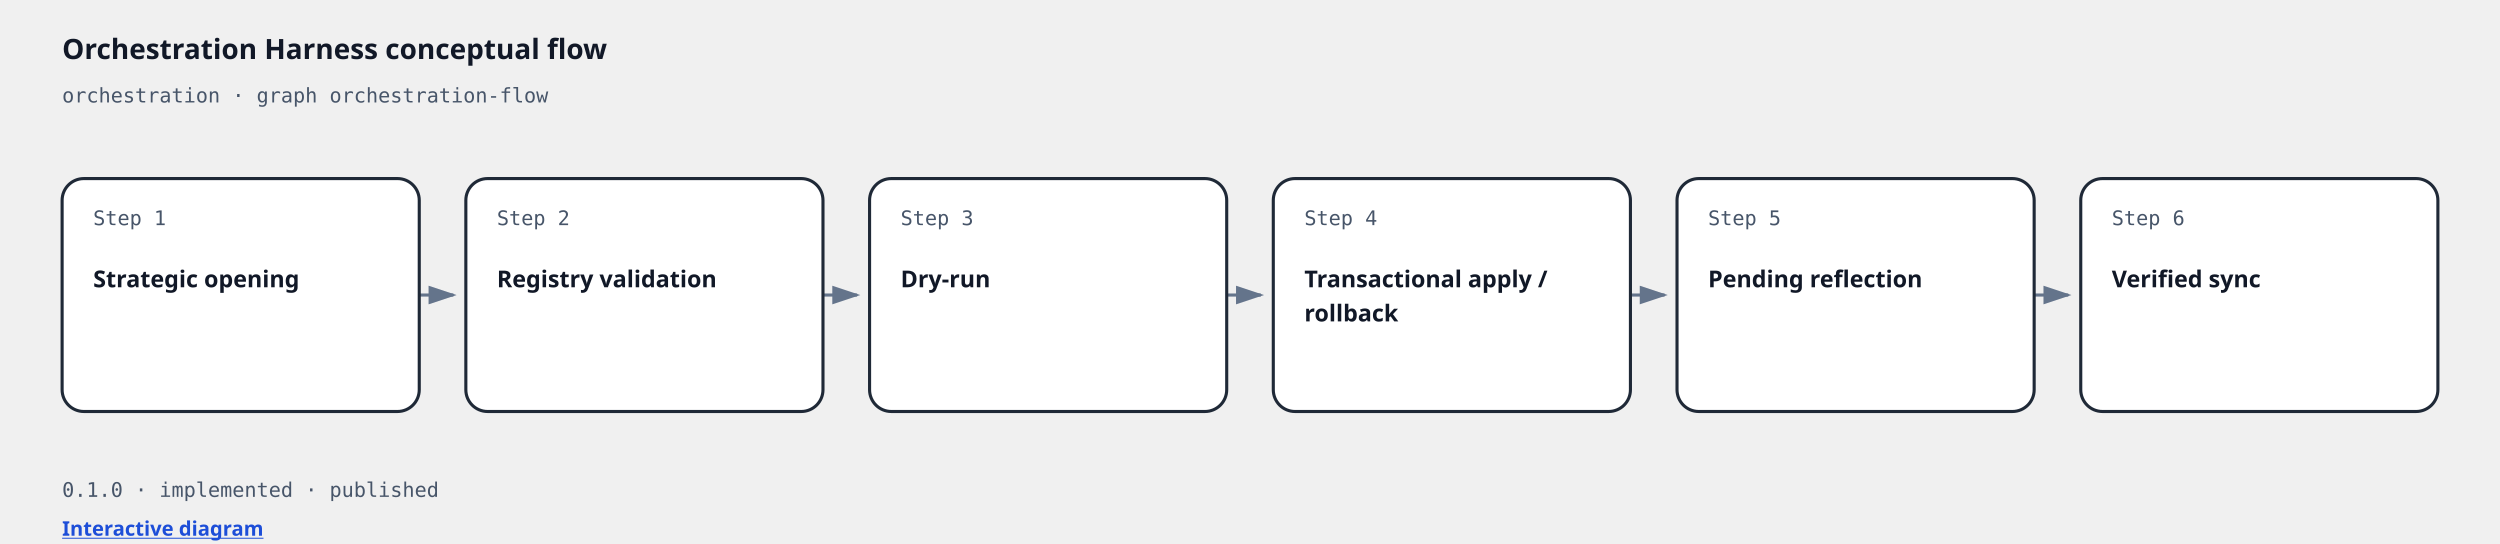
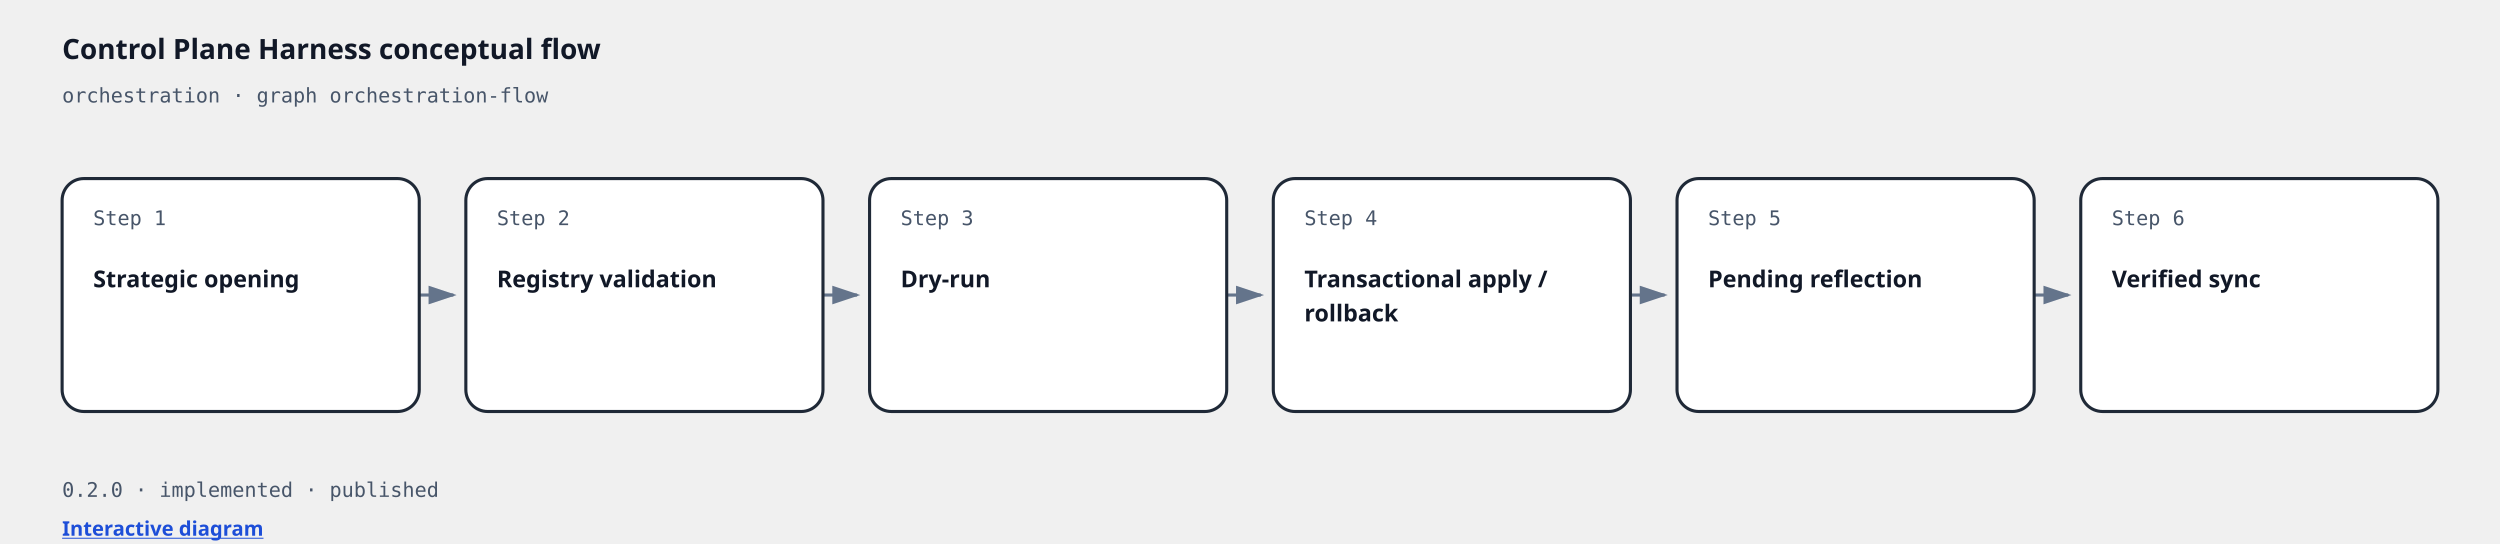
<svg xmlns="http://www.w3.org/2000/svg" width="1610" height="350" viewBox="0 0 1610 350" role="img" aria-labelledby="title description" data-graph-id="orchestration-flow" data-package-id="orchestration">
  <defs>
    <marker id="arrow" markerWidth="10" markerHeight="10" refX="8" refY="3" orient="auto" markerUnits="strokeWidth">
      <path d="M0,0 L0,6 L9,3 z" fill="#64748b" />
    </marker>
  </defs>
  <style>
    .surface { fill: #ffffff; stroke: #1f2937; stroke-width: 2; }
    .edge { fill: none; stroke: #64748b; stroke-width: 2; marker-end: url(#arrow); }
    .heading { fill: #111827; font: 600 18px ui-sans-serif, system-ui, sans-serif; }
    .step { fill: #111827; font: 600 15px ui-sans-serif, system-ui, sans-serif; }
    .meta { fill: #475569; font: 13px ui-monospace, SFMono-Regular, monospace; }
    .link { fill: #1d4ed8; font: 600 13px ui-sans-serif, system-ui, sans-serif; text-decoration: underline; }
  </style>
-   <text class="heading" x="40" y="38">Orchestration Harness conceptual flow</text>
+   <text class="heading" x="40" y="38">Control Plane Harness conceptual flow</text>
  <text class="meta" x="40" y="66">orchestration · graph orchestration-flow</text>
  <path class="edge" d="M 270 190 L 292 190" />
  <path class="edge" d="M 530 190 L 552 190" />
  <path class="edge" d="M 790 190 L 812 190" />
  <path class="edge" d="M 1050 190 L 1072 190" />
  <path class="edge" d="M 1310 190 L 1332 190" />
  <g aria-label="Step 1: Strategic opening. Open the Master control plane without mutation.">
    <rect class="surface" x="40" y="115" width="230" height="150" rx="14" />
    <text class="meta" x="60" y="145">Step 1</text>
    <text class="step" x="60" y="185">
      <tspan x="60" dy="0">Strategic opening</tspan>
    </text>
  </g>
  <g aria-label="Step 2: Registry validation. Validate the canonical registry and front boundaries.">
    <rect class="surface" x="300" y="115" width="230" height="150" rx="14" />
    <text class="meta" x="320" y="145">Step 2</text>
    <text class="step" x="320" y="185">
      <tspan x="320" dy="0">Registry validation</tspan>
    </text>
  </g>
  <g aria-label="Step 3: Dry-run. Preview the exact transactional mutation.">
    <rect class="surface" x="560" y="115" width="230" height="150" rx="14" />
    <text class="meta" x="580" y="145">Step 3</text>
    <text class="step" x="580" y="185">
      <tspan x="580" dy="0">Dry-run</tspan>
    </text>
  </g>
  <g aria-label="Step 4: Transactional apply / rollback. Apply through a journal or recover verified prior bytes.">
    <rect class="surface" x="820" y="115" width="230" height="150" rx="14" />
    <text class="meta" x="840" y="145">Step 4</text>
    <text class="step" x="840" y="185">
      <tspan x="840" dy="0">Transactional apply /</tspan>
      <tspan x="840" dy="22">rollback</tspan>
    </text>
  </g>
  <g aria-label="Step 5: Pending reflection. Record explicit lifecycle evidence without executing a project.">
    <rect class="surface" x="1080" y="115" width="230" height="150" rx="14" />
    <text class="meta" x="1100" y="145">Step 5</text>
    <text class="step" x="1100" y="185">
      <tspan x="1100" dy="0">Pending reflection</tspan>
    </text>
  </g>
  <g aria-label="Step 6: Verified sync. Confirm registry and generated state are structurally consistent. This runtime result is structural evidence, not a published-version verified badge.">
    <rect class="surface" x="1340" y="115" width="230" height="150" rx="14" />
    <text class="meta" x="1360" y="145">Step 6</text>
    <text class="step" x="1360" y="185">
      <tspan x="1360" dy="0">Verified sync</tspan>
    </text>
  </g>
-   <text class="meta" x="40" y="320">0.1.0 · implemented · published</text>
-   <a href="https://fabianomag.vercel.app/artifacts/agent-harnesses" aria-label="Open the interactive Orchestration Harness diagram">
+   <text class="meta" x="40" y="320">0.2.0 · implemented · published</text>
+   <a href="https://fabianomag.com/projects/agent-harnesses" aria-label="Open the interactive Control Plane Harness diagram">
    <text class="link" x="40" y="345">Interactive diagram</text>
  </a>
</svg>
